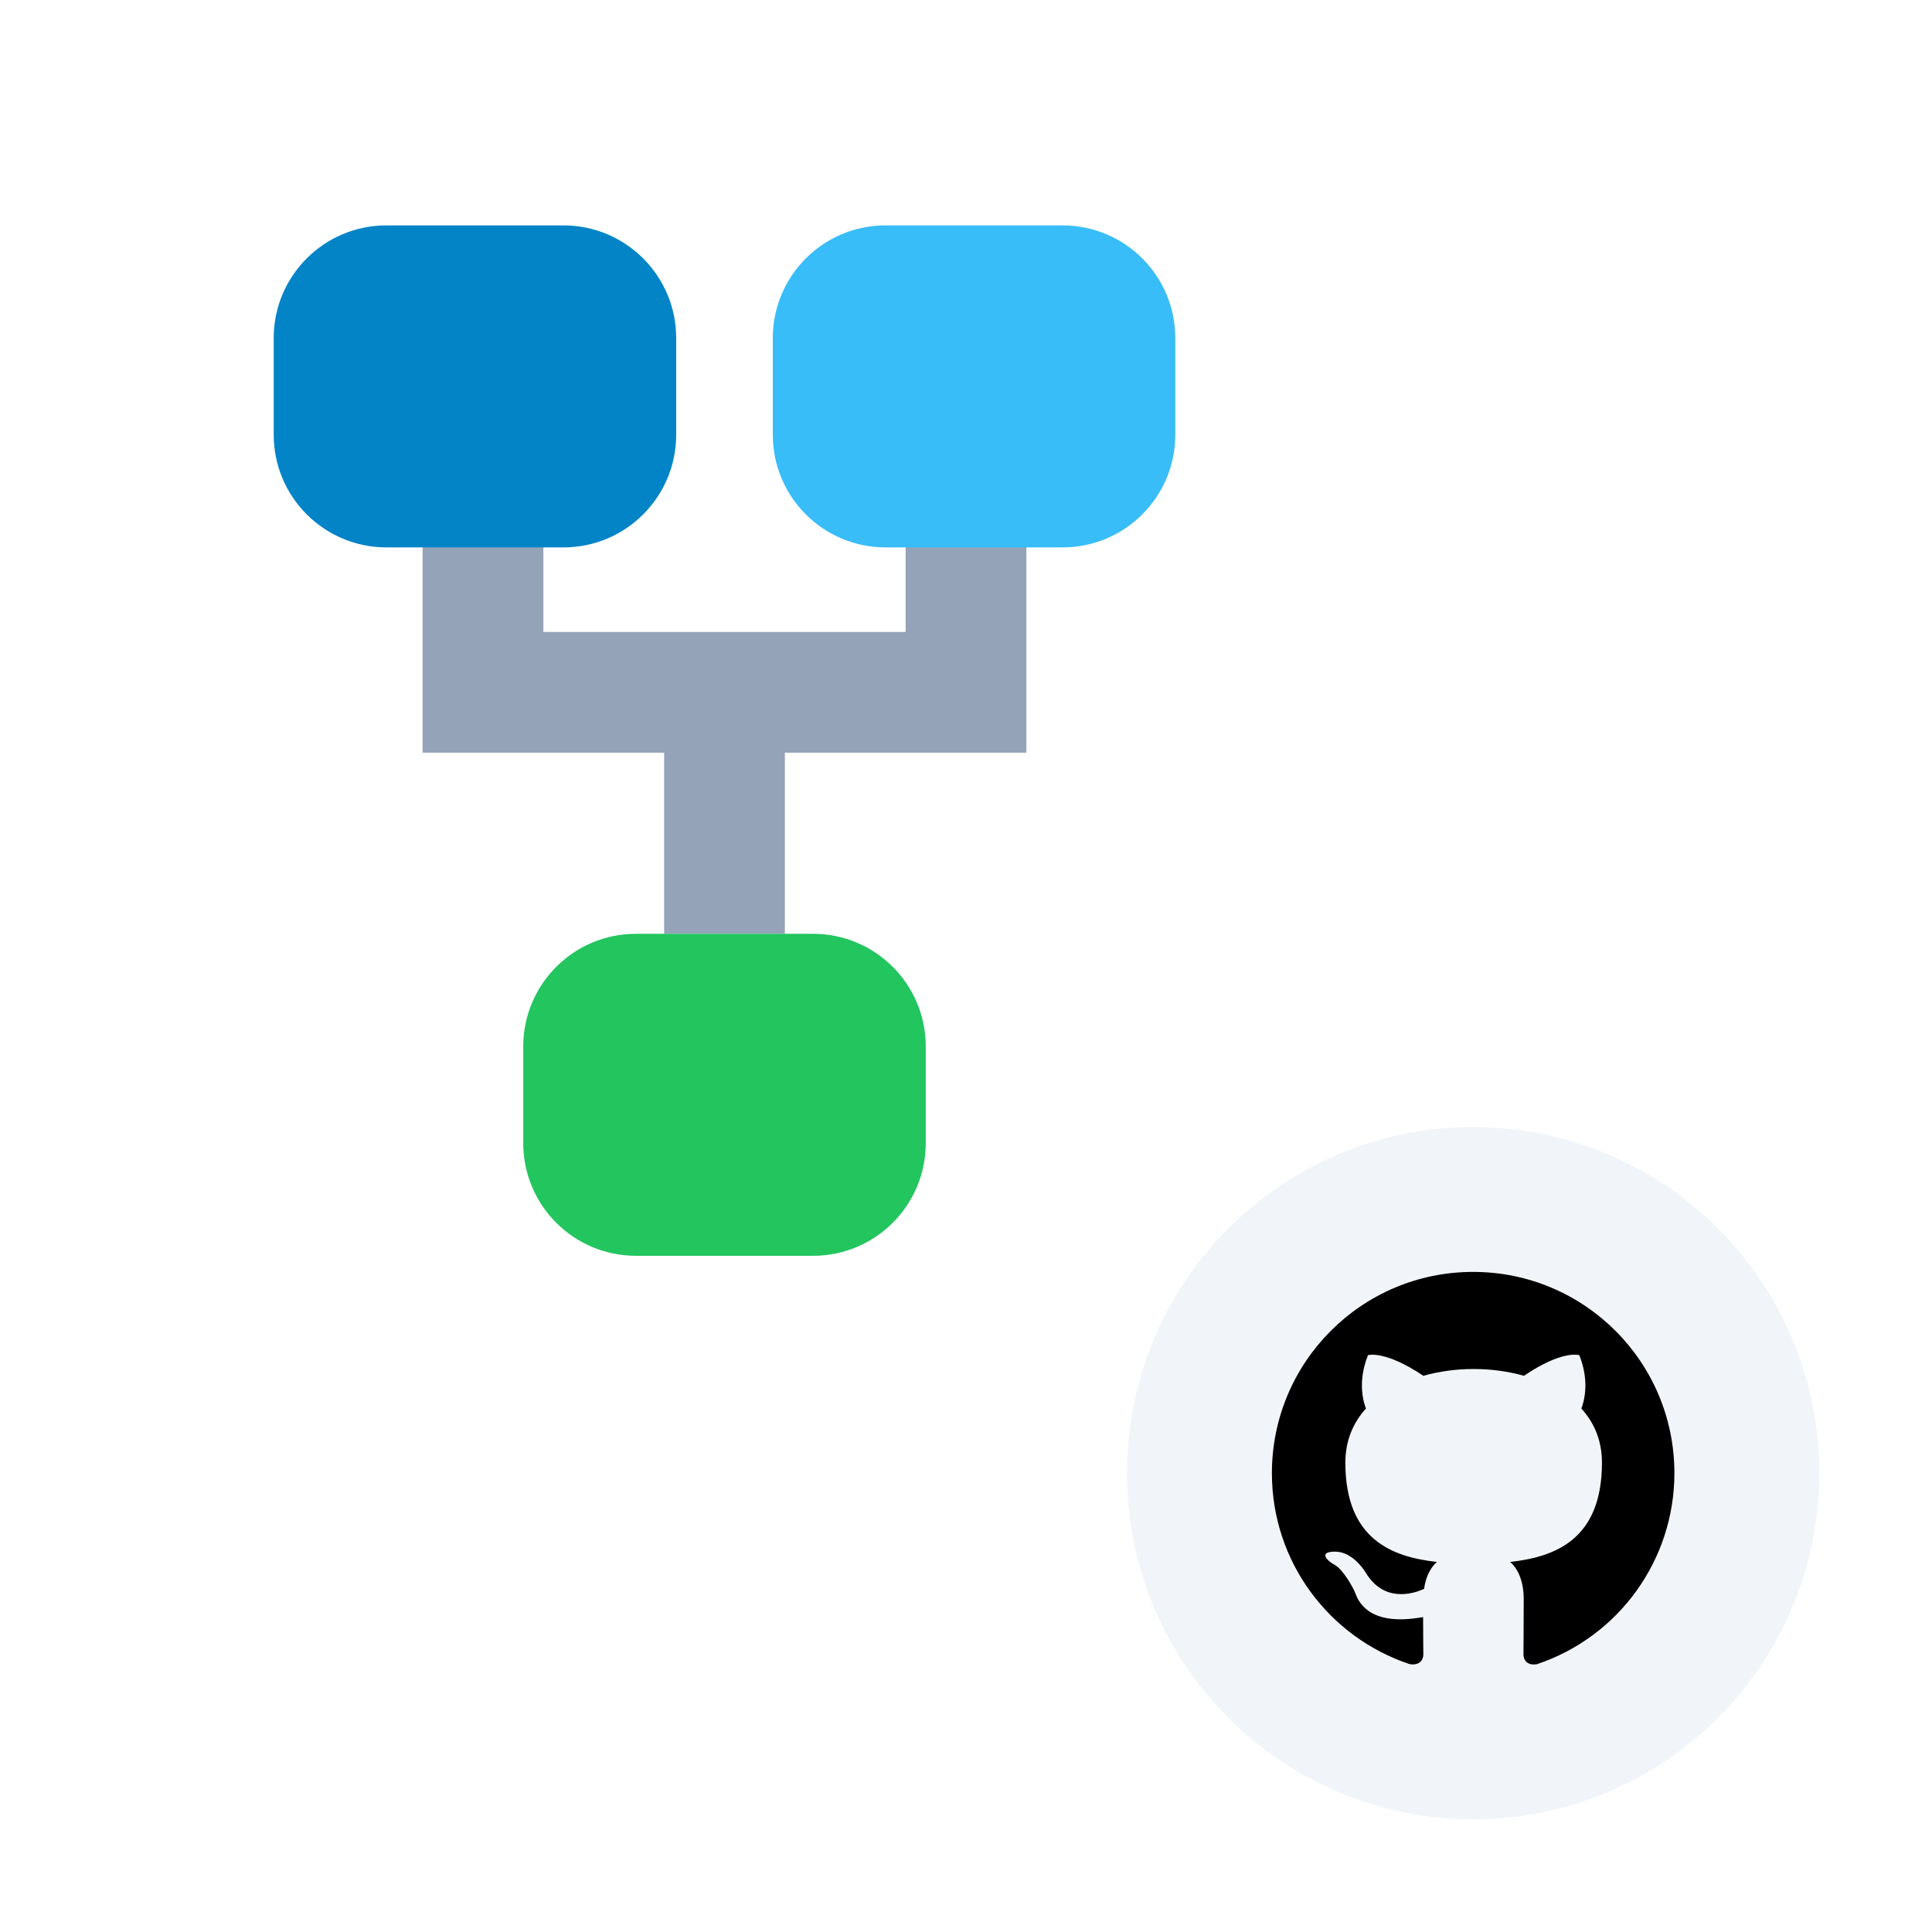
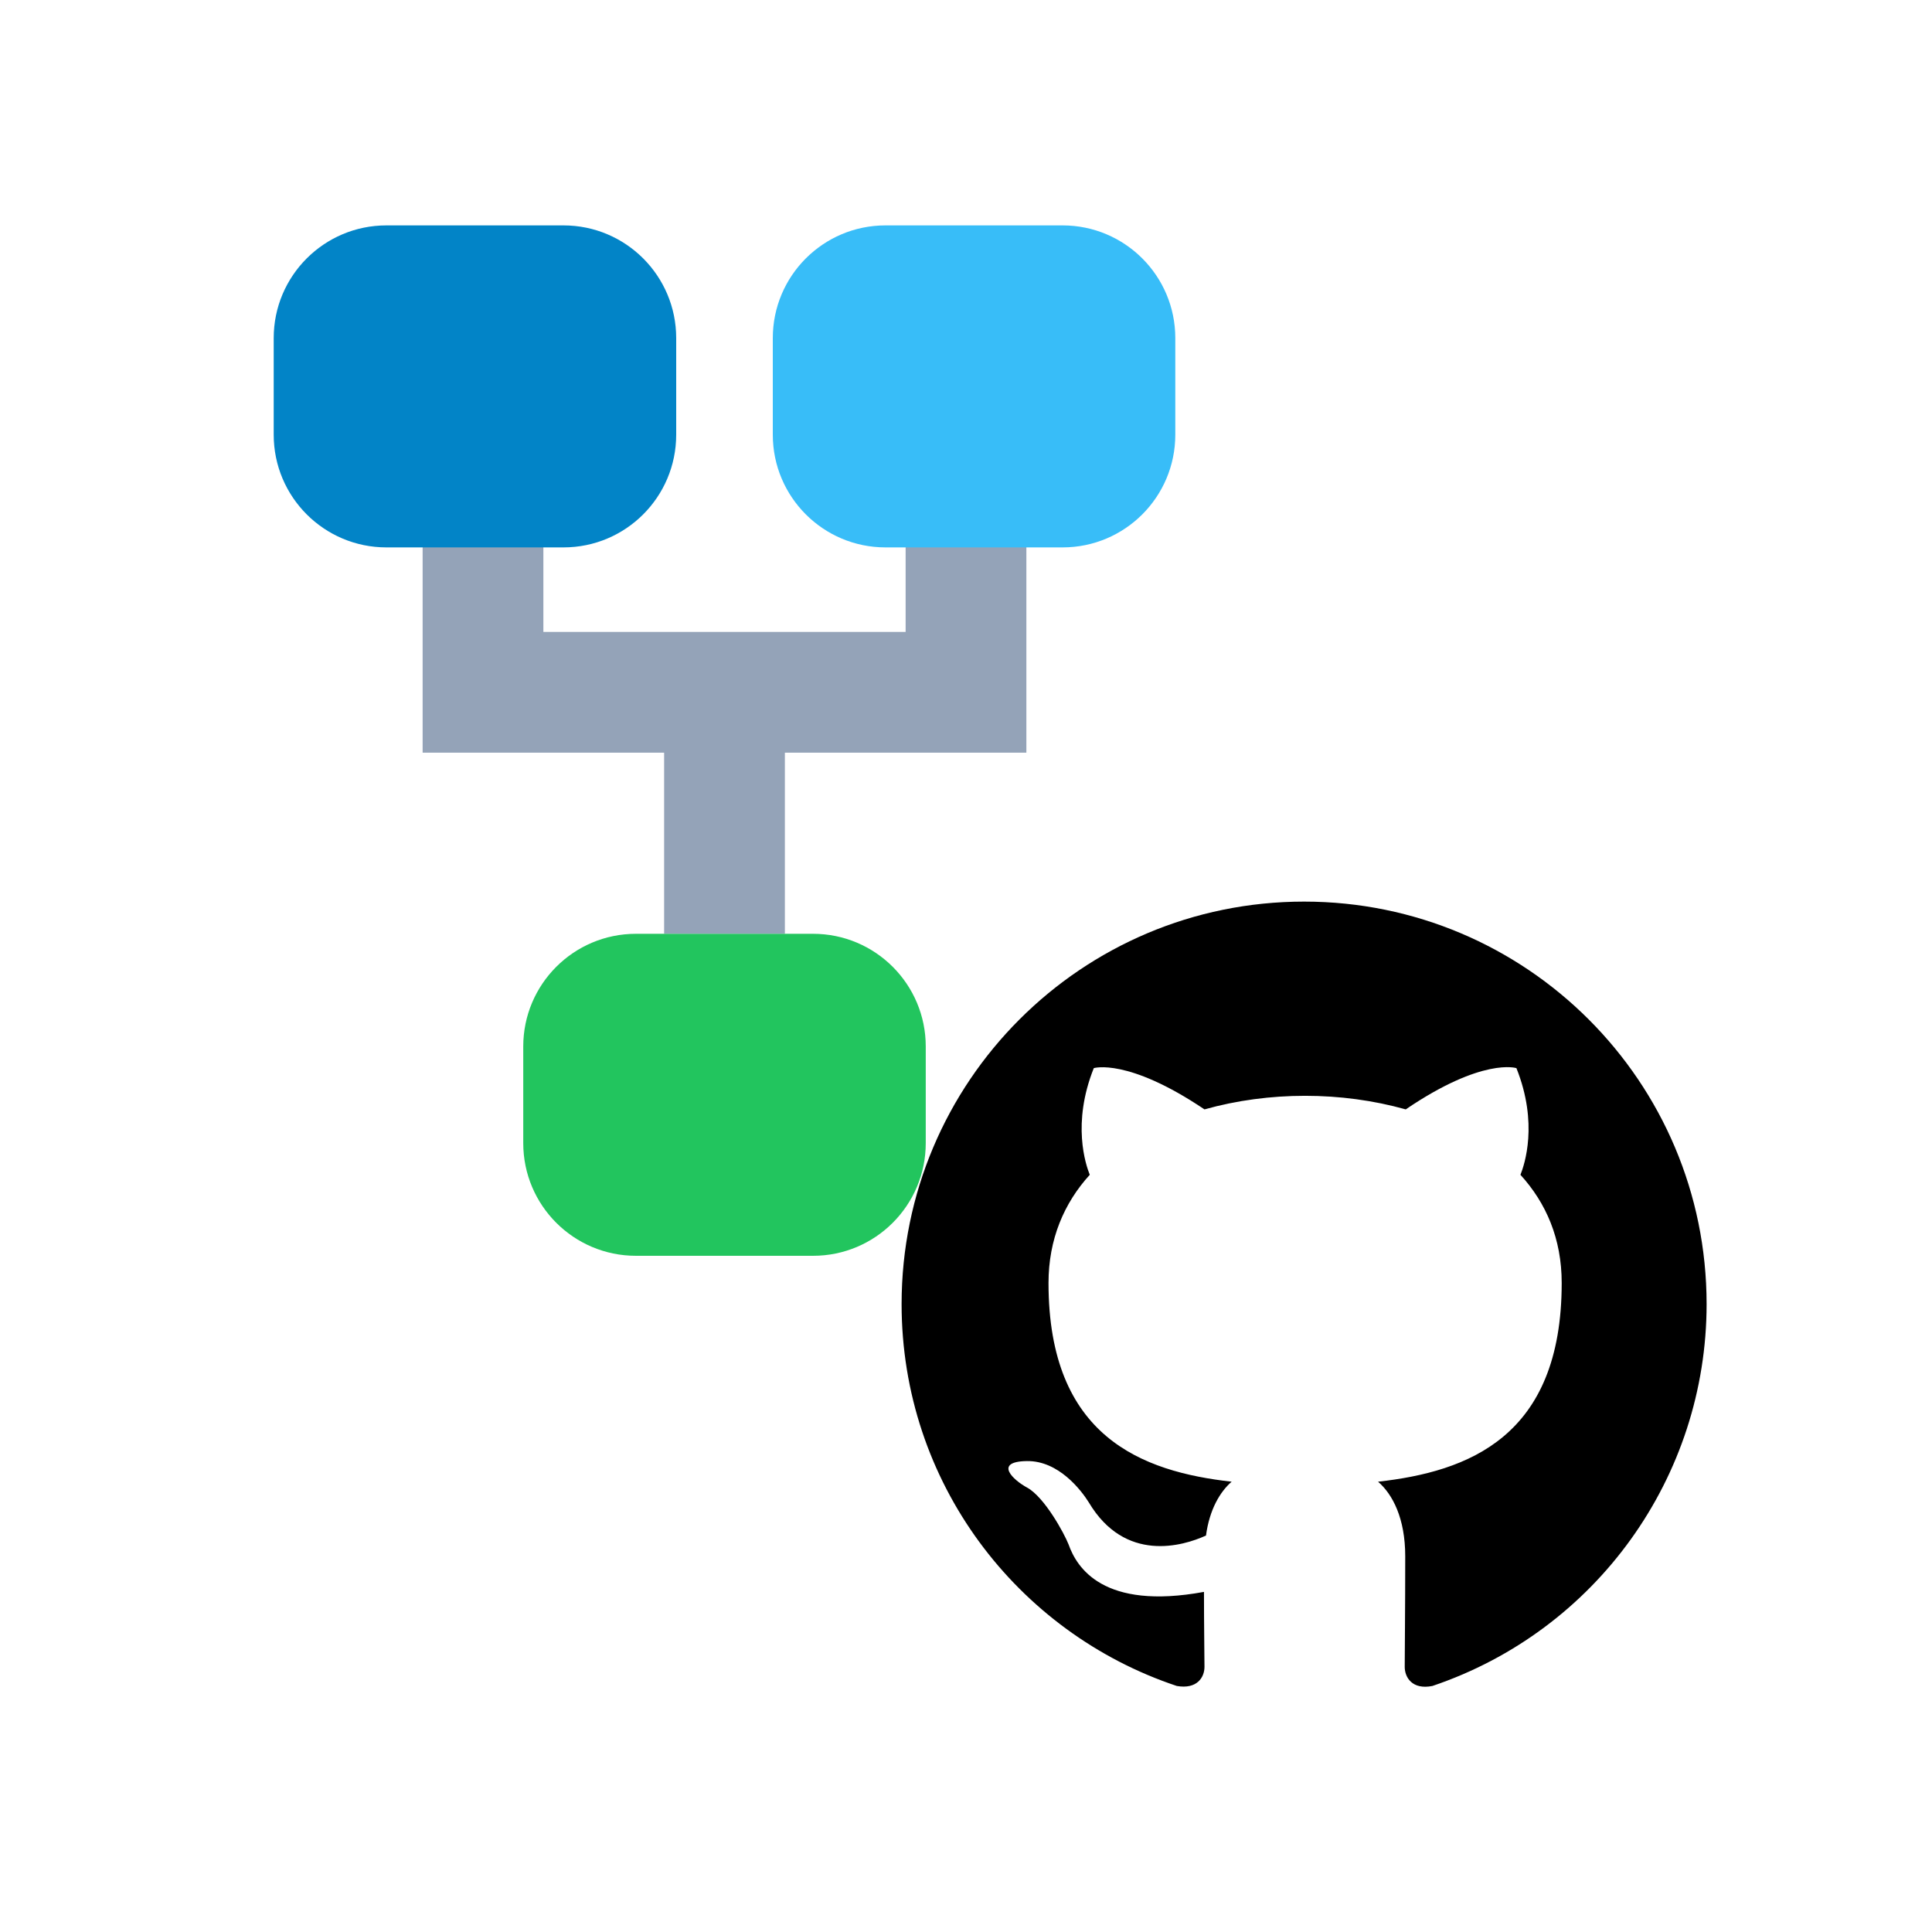
<svg xmlns="http://www.w3.org/2000/svg" viewBox="0 0 24 24" width="24" height="24">
  <g stroke="#94a3b8" stroke-width="1.5" fill="none">
    <path d="M6 5.6v3h6v-3M9 8.6v3" />
  </g>
  <rect x="3.4" y="2.8" width="5" height="4" rx="1.4" fill="#0284c7" />
  <rect x="9.6" y="2.8" width="5" height="4" rx="1.4" fill="#38bdf8" />
  <rect x="6.5" y="11.6" width="5" height="4" rx="1.4" fill="#22c55e" />
-   <circle cx="18.3" cy="18.3" r="4.3" fill="#f1f5f9" />
-   <path d="M8 0C3.58 0 0 3.58 0 8c0 3.54 2.29 6.53 5.47 7.59.4.07.55-.17.55-.38 0-.19-.01-.82-.01-1.49-2.01.37-2.53-.49-2.69-.94-.09-.23-.48-.94-.82-1.13-.28-.15-.68-.52-.01-.53.63-.01 1.08.58 1.23.82.72 1.21 1.87.87 2.33.66.07-.52.28-.87.51-1.07-1.78-.2-3.64-.89-3.64-3.95 0-.87.31-1.59.82-2.15-.08-.2-.36-1.02.08-2.12 0 0 .67-.21 2.2.82.64-.18 1.32-.27 2-.27s1.36.09 2 .27c1.53-1.04 2.2-.82 2.2-.82.44 1.1.16 1.92.08 2.12.51.56.82 1.27.82 2.15 0 3.07-1.87 3.75-3.65 3.95.29.25.54.73.54 1.48 0 1.07-.01 1.93-.01 2.2 0 .21.15.46.55.38A8.01 8.01 0 0 0 16 8c0-4.42-3.58-8-8-8" transform="translate(15.8 15.8) scale(0.3125)" fill="#000" />
+   <path d="M8 0C3.58 0 0 3.58 0 8c0 3.54 2.29 6.53 5.47 7.59.4.07.55-.17.55-.38 0-.19-.01-.82-.01-1.49-2.01.37-2.53-.49-2.69-.94-.09-.23-.48-.94-.82-1.13-.28-.15-.68-.52-.01-.53.63-.01 1.08.58 1.23.82.72 1.21 1.87.87 2.33.66.07-.52.28-.87.51-1.07-1.78-.2-3.64-.89-3.64-3.95 0-.87.31-1.59.82-2.15-.08-.2-.36-1.02.08-2.12 0 0 .67-.21 2.2.82.64-.18 1.32-.27 2-.27s1.36.09 2 .27c1.53-1.04 2.2-.82 2.2-.82.44 1.1.16 1.92.08 2.12.51.56.82 1.27.82 2.15 0 3.07-1.87 3.75-3.65 3.95.29.25.54.73.54 1.48 0 1.07-.01 1.93-.01 2.2 0 .21.15.46.55.38A8.01 8.01 0 0 0 16 8c0-4.42-3.58-8-8-8" transform="translate(11.2 11.2) scale(0.625)" fill="#000" />
</svg>
